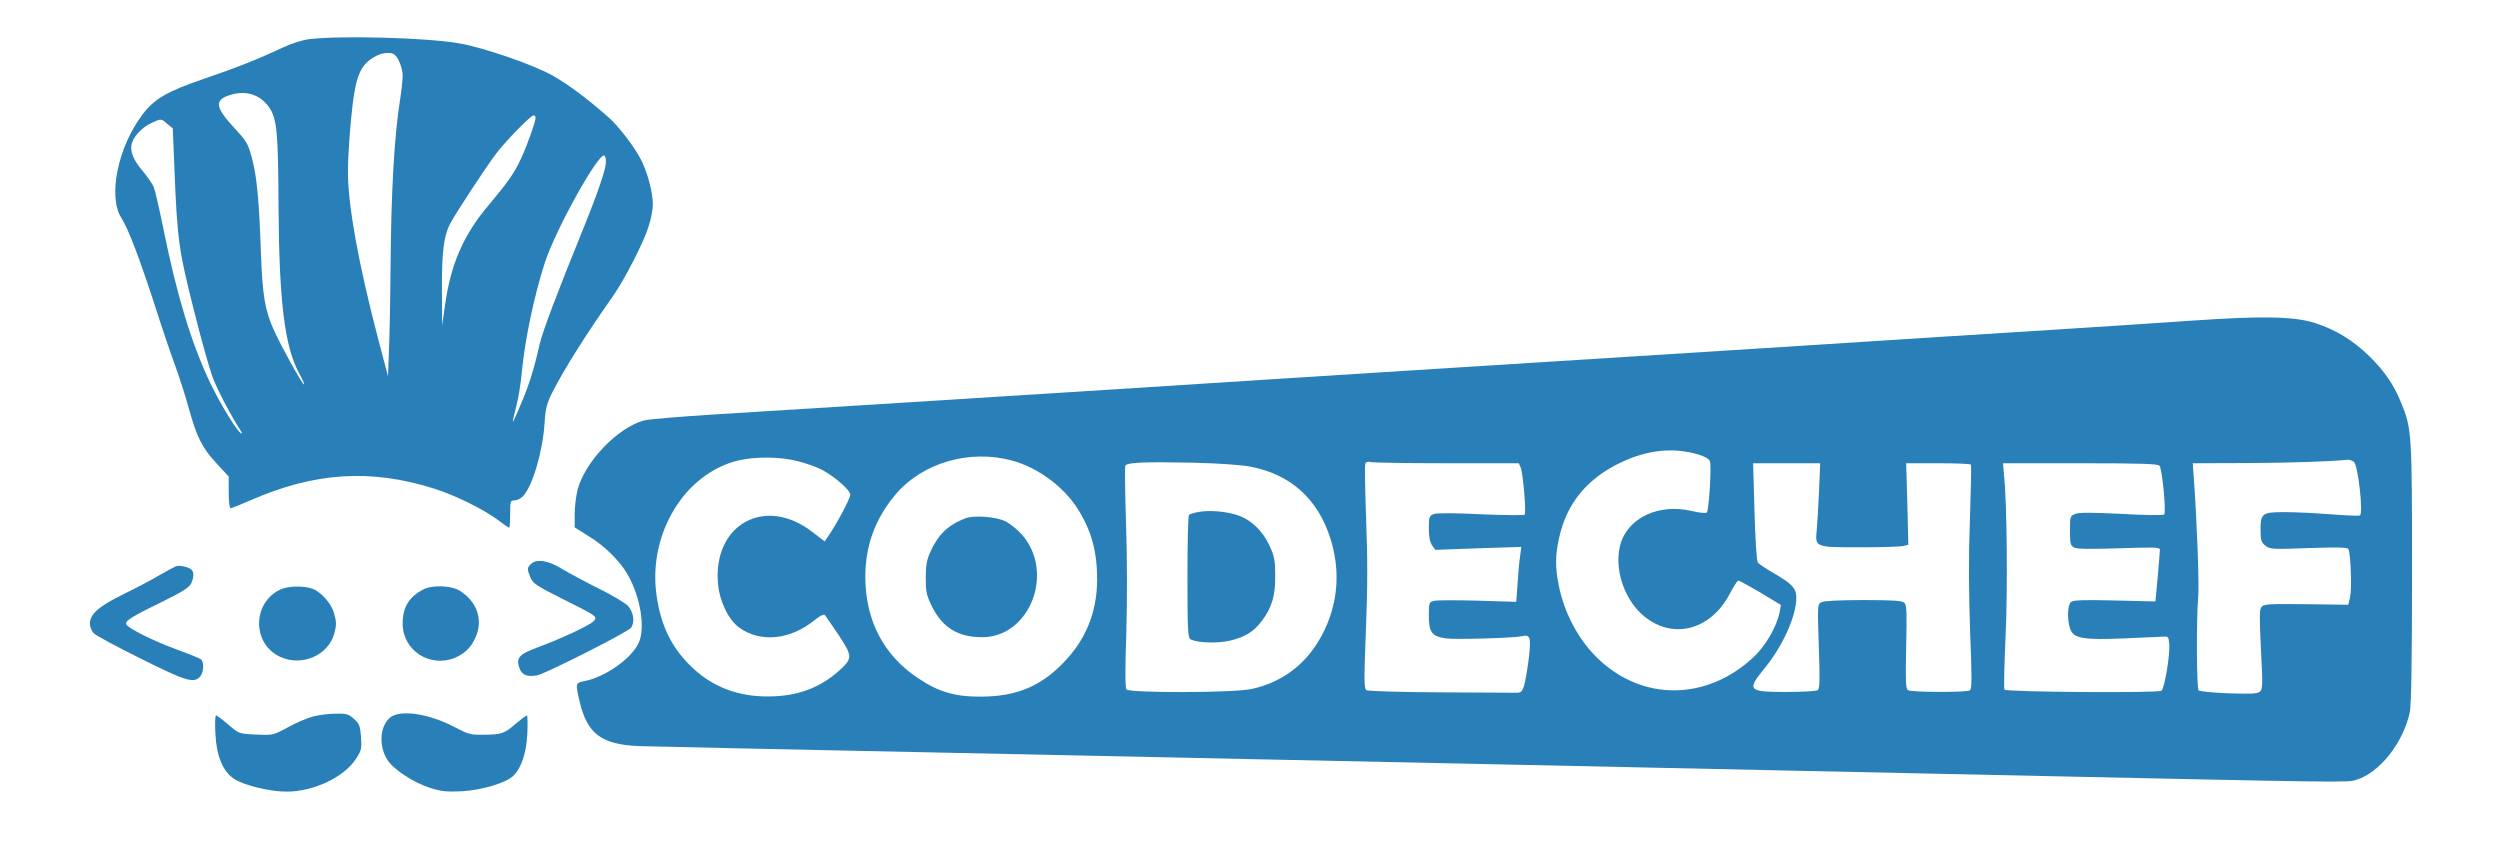
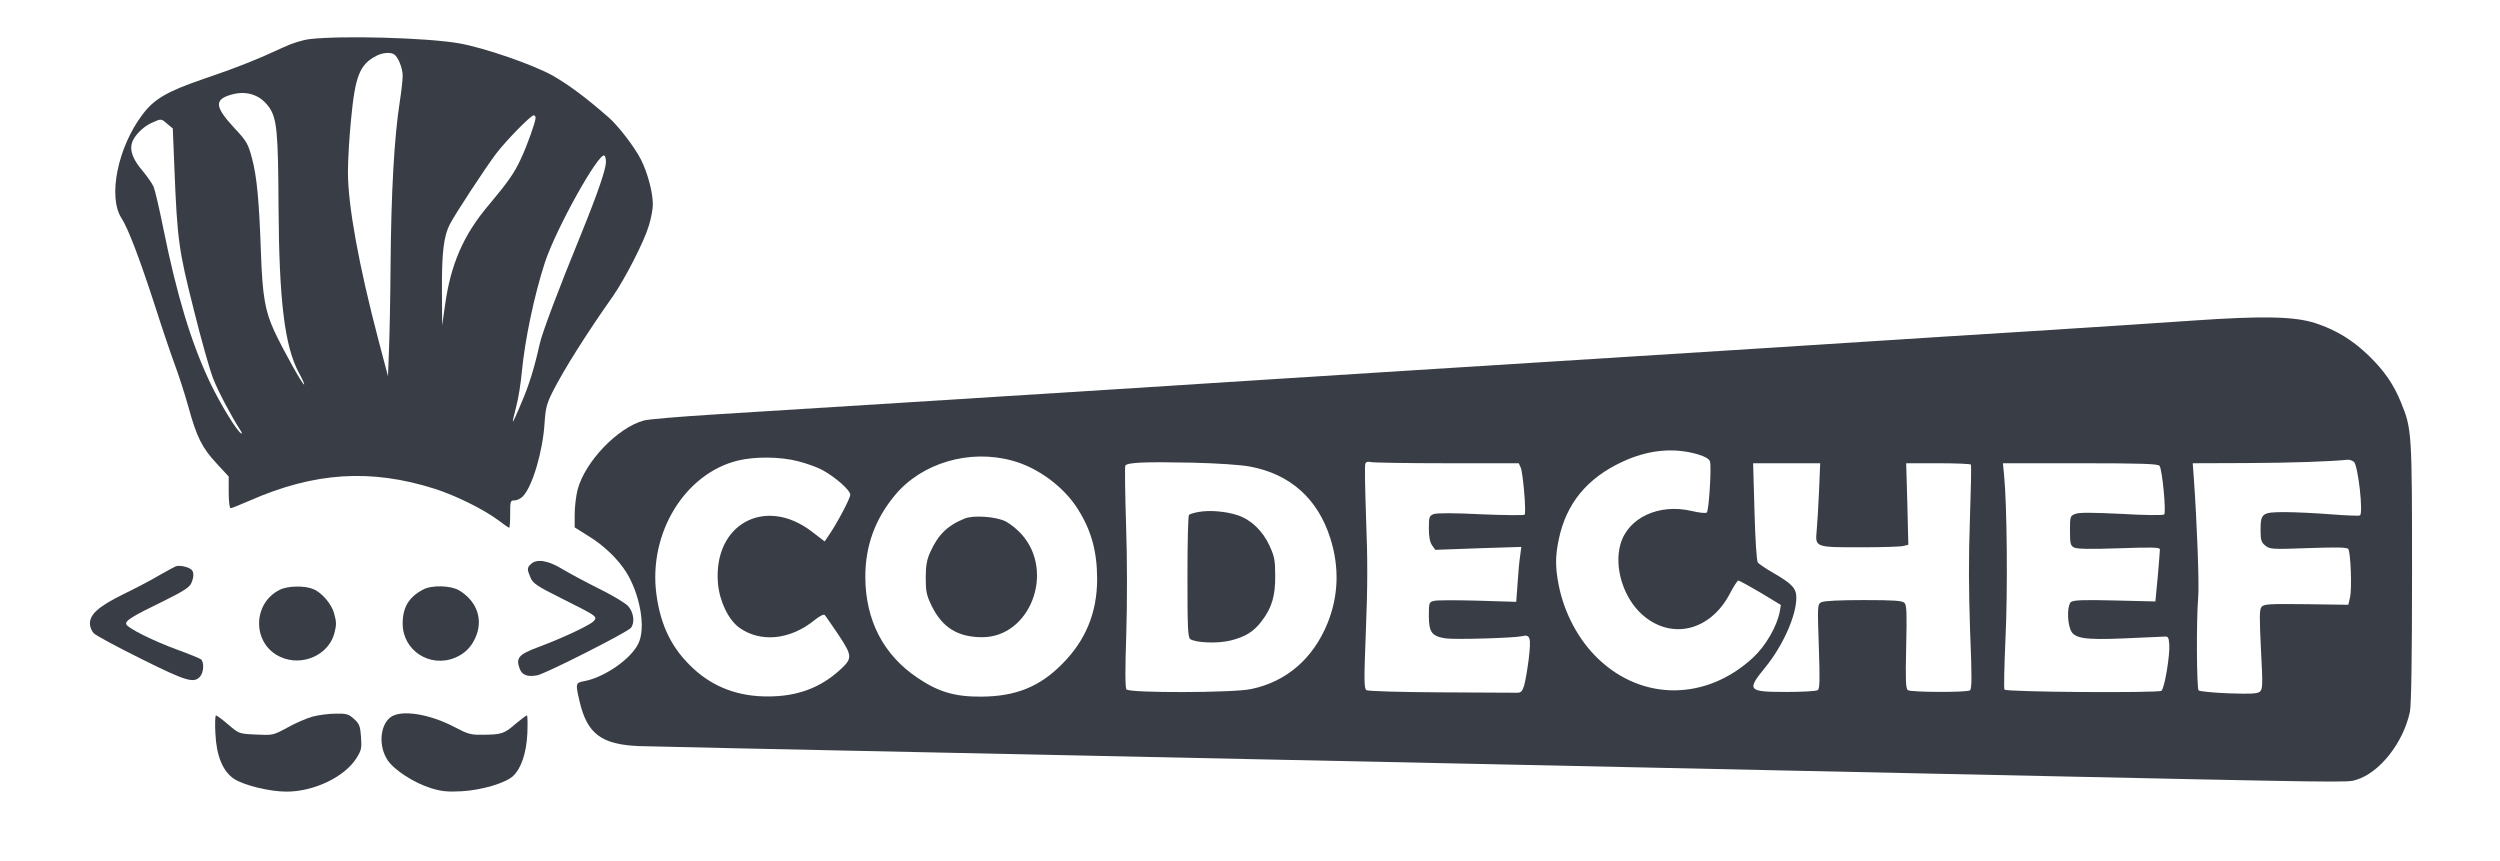
<svg xmlns="http://www.w3.org/2000/svg" version="1.0" width="1279pt" height="440pt" viewBox="0 0 1279 440" preserveAspectRatio="xMidYMid meet">
-   <g transform="translate(0,440) scale(0.1,-0.1)" fill="#2980b9" stroke="none">
+   <g transform="translate(0,440) scale(0.1,-0.1)" fill="#393e46" stroke="none">
    <path d="M1585 4200 c-35 -4 -91 -21 -135 -42 -124 -58 -240 -105 -412 -163 -184 -63 -250 -102 -309 -181 -126 -166 -178 -420 -108 -529 35 -54 94 -210 172 -450 35 -110 80 -243 100 -297 20 -53 52 -152 71 -220 42 -154 70 -210 146 -291 l60 -65 0 -81 c0 -45 4 -81 10 -81 5 0 49 18 98 39 332 146 620 164 947 60 106 -34 248 -104 322 -159 29 -22 55 -40 58 -40 3 0 5 32 5 70 0 67 1 70 23 70 13 0 33 10 44 23 48 52 100 229 109 372 5 77 11 100 41 160 60 118 175 300 309 490 60 86 159 278 183 359 12 37 21 87 21 110 0 62 -27 163 -61 230 -32 63 -116 173 -166 216 -114 100 -202 165 -283 212 -99 56 -355 145 -485 167 -164 28 -598 40 -760 21z m431 -78 c21 -13 44 -71 44 -109 0 -21 -6 -78 -14 -128 -29 -185 -45 -463 -48 -855 -1 -157 -5 -346 -8 -420 l-5 -135 -48 182 c-101 384 -157 690 -157 864 0 58 7 179 16 268 21 222 44 281 129 325 32 17 73 20 91 8z m-691 -221 c16 -9 40 -32 52 -50 40 -59 46 -125 48 -511 3 -481 31 -712 105 -849 17 -30 28 -56 26 -58 -6 -6 -111 183 -153 274 -47 103 -60 177 -68 398 -9 267 -21 394 -46 486 -20 74 -27 87 -90 154 -99 107 -103 144 -22 169 54 17 104 13 148 -13z m1415 -104 c0 -20 -44 -144 -74 -207 -34 -75 -67 -121 -164 -237 -131 -154 -197 -305 -226 -520 l-14 -98 -1 181 c-1 191 9 275 40 336 28 54 184 292 238 363 52 68 177 195 191 195 6 0 10 -6 10 -13z m-1884 -31 l28 -23 8 -199 c15 -373 22 -422 99 -727 38 -153 83 -313 100 -355 27 -68 90 -187 138 -262 9 -13 11 -21 4 -17 -23 15 -104 147 -158 259 -96 202 -170 445 -240 792 -20 99 -42 194 -49 210 -7 17 -34 55 -59 85 -47 55 -64 102 -52 140 11 36 57 83 100 102 51 23 49 23 81 -5z m2244 -195 c0 -36 -42 -159 -124 -361 -119 -291 -203 -514 -215 -570 -27 -121 -54 -210 -94 -302 -22 -54 -42 -97 -43 -95 -2 1 6 36 17 77 11 41 24 122 29 180 16 165 63 388 117 555 56 172 276 567 305 549 5 -3 8 -18 8 -33z" />
    <path d="M11220 2760 c-151 -11 -529 -35 -840 -55 -311 -19 -666 -42 -790 -50 -124 -8 -405 -26 -625 -40 -412 -26 -709 -45 -1110 -70 -126 -8 -412 -26 -635 -40 -223 -14 -542 -34 -710 -45 -168 -11 -519 -33 -780 -50 -261 -16 -761 -48 -1110 -70 -349 -22 -781 -49 -960 -60 -179 -11 -343 -25 -365 -31 -135 -36 -302 -211 -340 -354 -8 -32 -15 -89 -15 -126 l0 -67 73 -46 c77 -47 147 -115 190 -182 72 -115 102 -287 63 -366 -39 -81 -175 -174 -278 -193 -44 -8 -44 -12 -23 -103 39 -167 112 -221 304 -229 58 -2 747 -17 1531 -33 1518 -32 4278 -90 5410 -115 1816 -39 1798 -39 1843 -25 120 35 242 189 276 348 7 36 11 260 11 713 0 715 -1 735 -56 869 -37 92 -86 163 -163 238 -83 81 -169 134 -276 169 -107 34 -263 38 -625 13z m-2532 -685 c34 -10 56 -23 60 -35 9 -25 -5 -251 -16 -262 -5 -5 -40 -1 -78 8 -168 39 -326 -35 -364 -171 -33 -118 15 -272 110 -358 149 -134 351 -86 451 108 19 36 38 65 42 65 5 0 56 -28 114 -62 l104 -63 -6 -35 c-14 -74 -72 -175 -136 -234 -238 -221 -565 -224 -792 -7 -101 96 -175 235 -203 379 -18 93 -17 149 1 234 38 182 145 312 324 395 132 62 264 75 389 38z m-3508 -32 c130 -35 263 -134 334 -247 70 -111 99 -218 99 -361 -1 -171 -59 -311 -178 -431 -116 -118 -239 -167 -415 -168 -134 -1 -219 24 -324 95 -176 117 -269 296 -269 519 0 157 50 295 152 417 137 165 382 237 601 176z m-1096 -3 c43 -11 99 -31 124 -45 67 -37 142 -103 142 -126 0 -19 -69 -149 -112 -211 l-19 -28 -65 50 c-240 184 -506 38 -481 -264 8 -92 53 -186 109 -227 109 -78 261 -63 386 39 25 20 46 31 51 26 5 -5 36 -51 71 -102 72 -110 73 -120 2 -184 -99 -88 -215 -131 -362 -131 -151 -1 -279 47 -381 141 -111 102 -169 219 -191 383 -41 312 146 617 418 683 87 21 217 20 308 -4z m7958 -2 c22 -17 50 -268 31 -275 -6 -3 -74 0 -151 6 -76 6 -181 11 -234 11 -115 0 -123 -6 -123 -92 0 -51 4 -63 24 -79 23 -19 35 -20 221 -13 150 5 199 4 204 -5 12 -19 19 -202 9 -246 l-9 -39 -215 3 c-189 2 -217 1 -229 -14 -11 -13 -11 -51 -3 -218 10 -183 9 -203 -6 -216 -12 -10 -47 -12 -160 -8 -79 3 -148 10 -153 15 -10 10 -12 363 -2 477 6 63 -7 395 -22 603 l-6 82 278 1 c230 1 428 8 515 17 8 1 22 -4 31 -10z m-5647 -25 c205 -38 347 -164 411 -367 47 -148 42 -296 -15 -436 -74 -180 -209 -297 -389 -335 -91 -20 -625 -21 -639 -2 -7 8 -7 107 -1 282 5 161 5 386 -1 560 -5 159 -7 295 -4 302 7 17 91 21 343 16 127 -3 248 -11 295 -20z m1008 17 l367 0 10 -22 c12 -29 29 -231 20 -241 -3 -4 -104 -3 -223 2 -137 7 -226 7 -242 1 -23 -9 -25 -15 -25 -73 0 -42 5 -70 16 -86 l17 -24 220 8 220 7 -6 -46 c-4 -25 -10 -88 -13 -140 l-7 -95 -197 6 c-108 3 -209 3 -223 -1 -26 -6 -27 -9 -27 -76 0 -85 15 -105 86 -116 48 -7 350 2 389 11 44 11 49 -5 36 -116 -7 -56 -18 -118 -24 -138 -11 -32 -16 -36 -45 -35 -17 0 -193 1 -389 2 -197 1 -364 6 -372 11 -13 8 -13 51 -3 308 9 219 9 369 1 567 -5 148 -8 275 -4 283 3 10 13 13 28 9 12 -3 187 -6 390 -6z m1903 -147 c-4 -82 -9 -171 -12 -199 -8 -84 -7 -84 224 -84 108 0 208 3 221 7 l24 6 -5 209 -6 208 163 0 c90 0 166 -3 168 -7 3 -5 0 -132 -5 -283 -7 -192 -6 -364 1 -569 10 -239 9 -296 -1 -303 -18 -11 -299 -10 -317 1 -11 7 -13 46 -9 221 4 175 3 214 -9 226 -12 11 -53 14 -209 14 -123 0 -203 -4 -216 -11 -20 -11 -20 -16 -13 -226 6 -177 5 -217 -6 -224 -8 -5 -79 -9 -160 -9 -197 0 -204 8 -110 123 92 112 161 267 161 359 0 48 -20 70 -116 126 -39 22 -75 47 -81 54 -6 8 -13 116 -17 261 l-7 247 171 0 172 0 -6 -147z m1742 134 c14 -17 35 -238 24 -249 -5 -5 -100 -4 -218 3 -148 7 -217 8 -236 0 -27 -10 -28 -13 -28 -85 0 -66 2 -77 21 -87 15 -8 81 -9 230 -4 174 6 209 5 209 -6 0 -8 -5 -71 -11 -140 l-12 -126 -208 5 c-159 4 -212 2 -224 -8 -18 -15 -20 -92 -4 -137 16 -49 66 -58 277 -49 98 4 188 8 202 9 22 2 25 -2 28 -39 4 -57 -24 -225 -40 -238 -14 -12 -791 -7 -803 6 -4 3 -1 120 5 260 12 240 8 686 -7 836 l-6 62 395 0 c314 0 398 -3 406 -13z" />
    <path d="M4935 1747 c-89 -36 -136 -83 -177 -174 -16 -36 -22 -68 -22 -129 0 -72 4 -89 32 -147 54 -108 133 -157 257 -157 244 0 373 332 203 525 -22 25 -59 55 -82 67 -49 25 -166 34 -211 15z" />
    <path d="M6133 1781 c-24 -4 -46 -11 -50 -15 -5 -4 -8 -147 -8 -317 0 -262 2 -311 15 -319 31 -19 140 -23 205 -7 77 19 120 46 161 101 51 67 69 129 68 231 0 77 -4 99 -29 153 -34 75 -95 134 -163 156 -59 20 -144 27 -199 17z" />
    <path d="M2716 1514 c-20 -19 -20 -26 -2 -69 13 -30 32 -43 158 -106 180 -90 185 -93 167 -115 -17 -21 -158 -87 -286 -135 -100 -37 -115 -55 -94 -111 12 -32 40 -42 89 -33 43 8 461 220 480 243 21 28 14 79 -15 112 -16 16 -84 57 -152 90 -68 34 -152 79 -188 101 -71 43 -129 51 -157 23z" />
    <path d="M900 1503 c-8 -3 -46 -24 -85 -46 -38 -23 -122 -67 -186 -98 -125 -62 -169 -101 -169 -150 0 -16 9 -38 20 -49 12 -12 120 -70 241 -130 230 -115 271 -127 302 -92 20 22 22 75 5 89 -7 5 -60 27 -118 48 -124 45 -256 111 -264 131 -7 18 30 41 195 121 93 46 128 68 137 88 15 33 15 60 0 72 -18 14 -60 22 -78 16z" />
    <path d="M1432 1383 c-143 -70 -142 -279 3 -344 109 -50 244 8 275 119 12 46 12 58 -1 105 -13 47 -63 106 -106 123 -44 19 -131 17 -171 -3z" />
    <path d="M2165 1384 c-73 -38 -105 -91 -105 -174 0 -138 139 -228 268 -175 49 21 81 52 103 100 43 92 11 188 -81 244 -43 26 -140 29 -185 5z" />
    <path d="M1600 734 c-30 -8 -88 -33 -129 -56 -74 -40 -75 -40 -161 -36 -87 4 -87 4 -142 51 -30 26 -59 47 -63 47 -4 0 -6 -42 -3 -93 5 -114 38 -194 96 -232 51 -33 182 -65 268 -65 139 0 295 74 356 169 27 42 29 52 25 111 -4 56 -9 68 -36 92 -27 25 -39 28 -94 27 -34 0 -87 -7 -117 -15z" />
    <path d="M1997 730 c-54 -43 -61 -148 -14 -219 34 -51 135 -116 221 -143 55 -17 85 -20 160 -16 101 6 223 42 261 78 42 40 68 117 73 218 2 50 1 92 -2 92 -4 0 -29 -19 -57 -42 -58 -51 -72 -56 -166 -57 -65 -1 -78 3 -145 38 -132 70 -278 92 -331 51z" />
  </g>
</svg>
